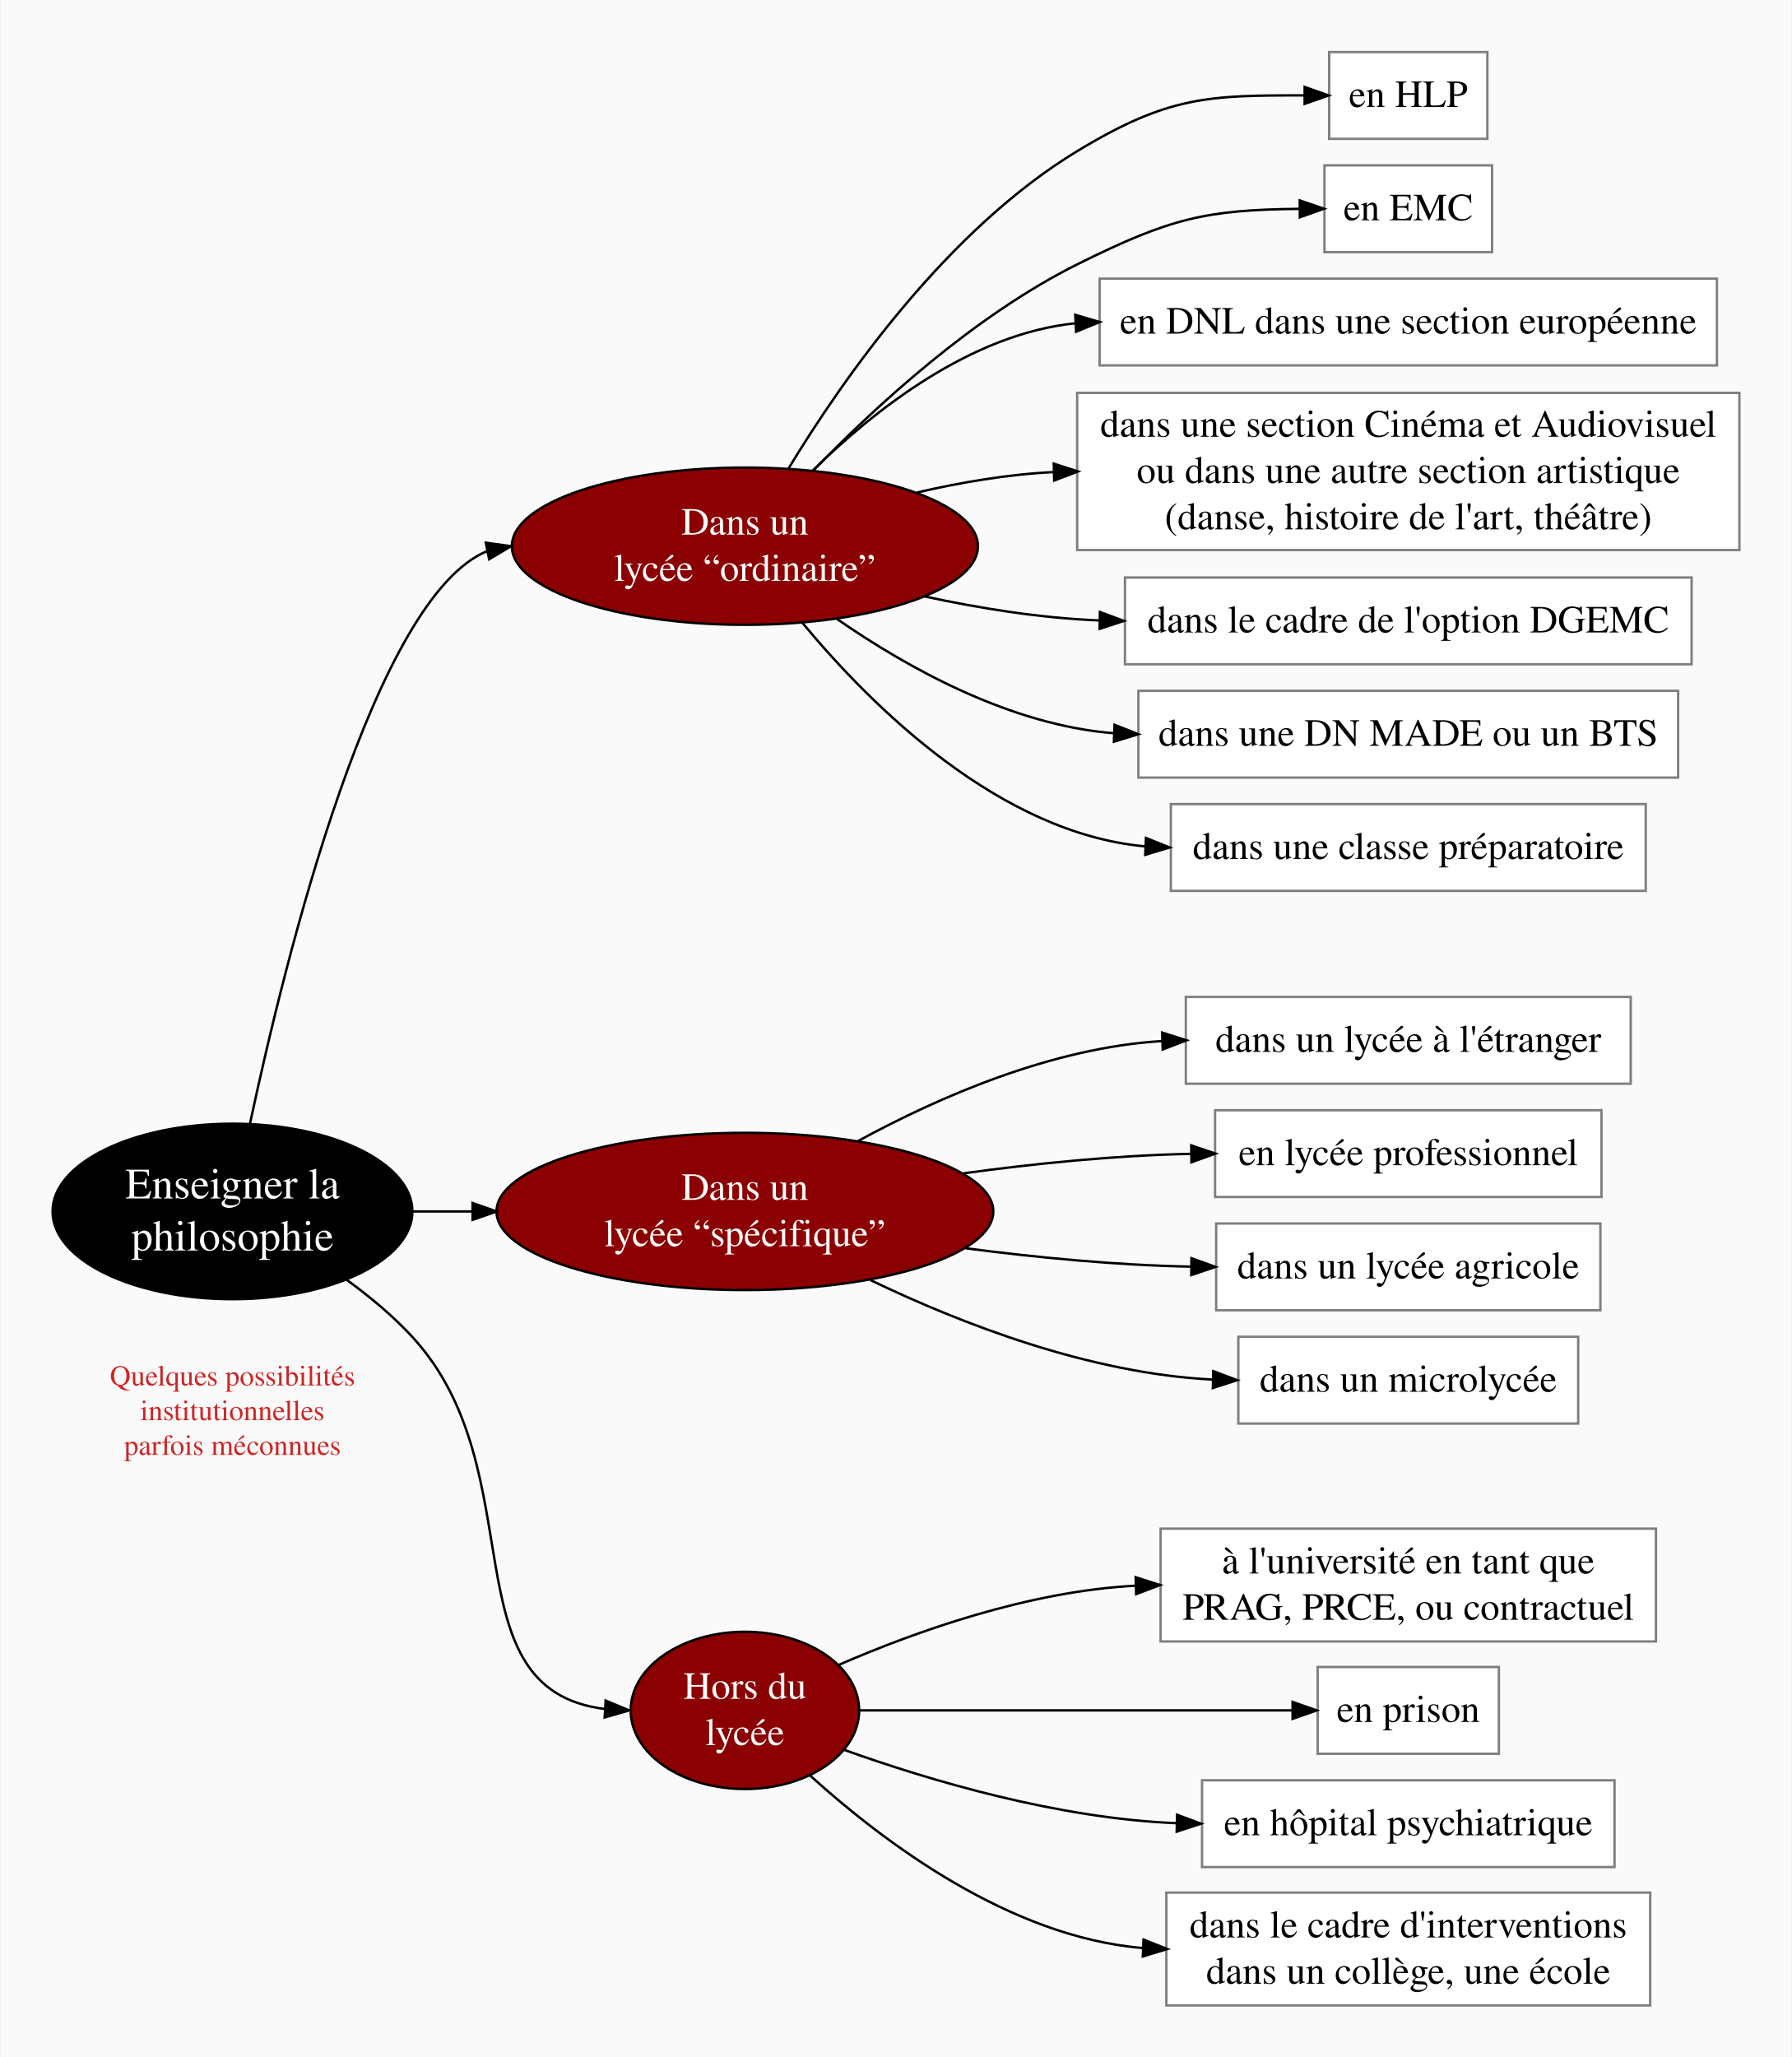
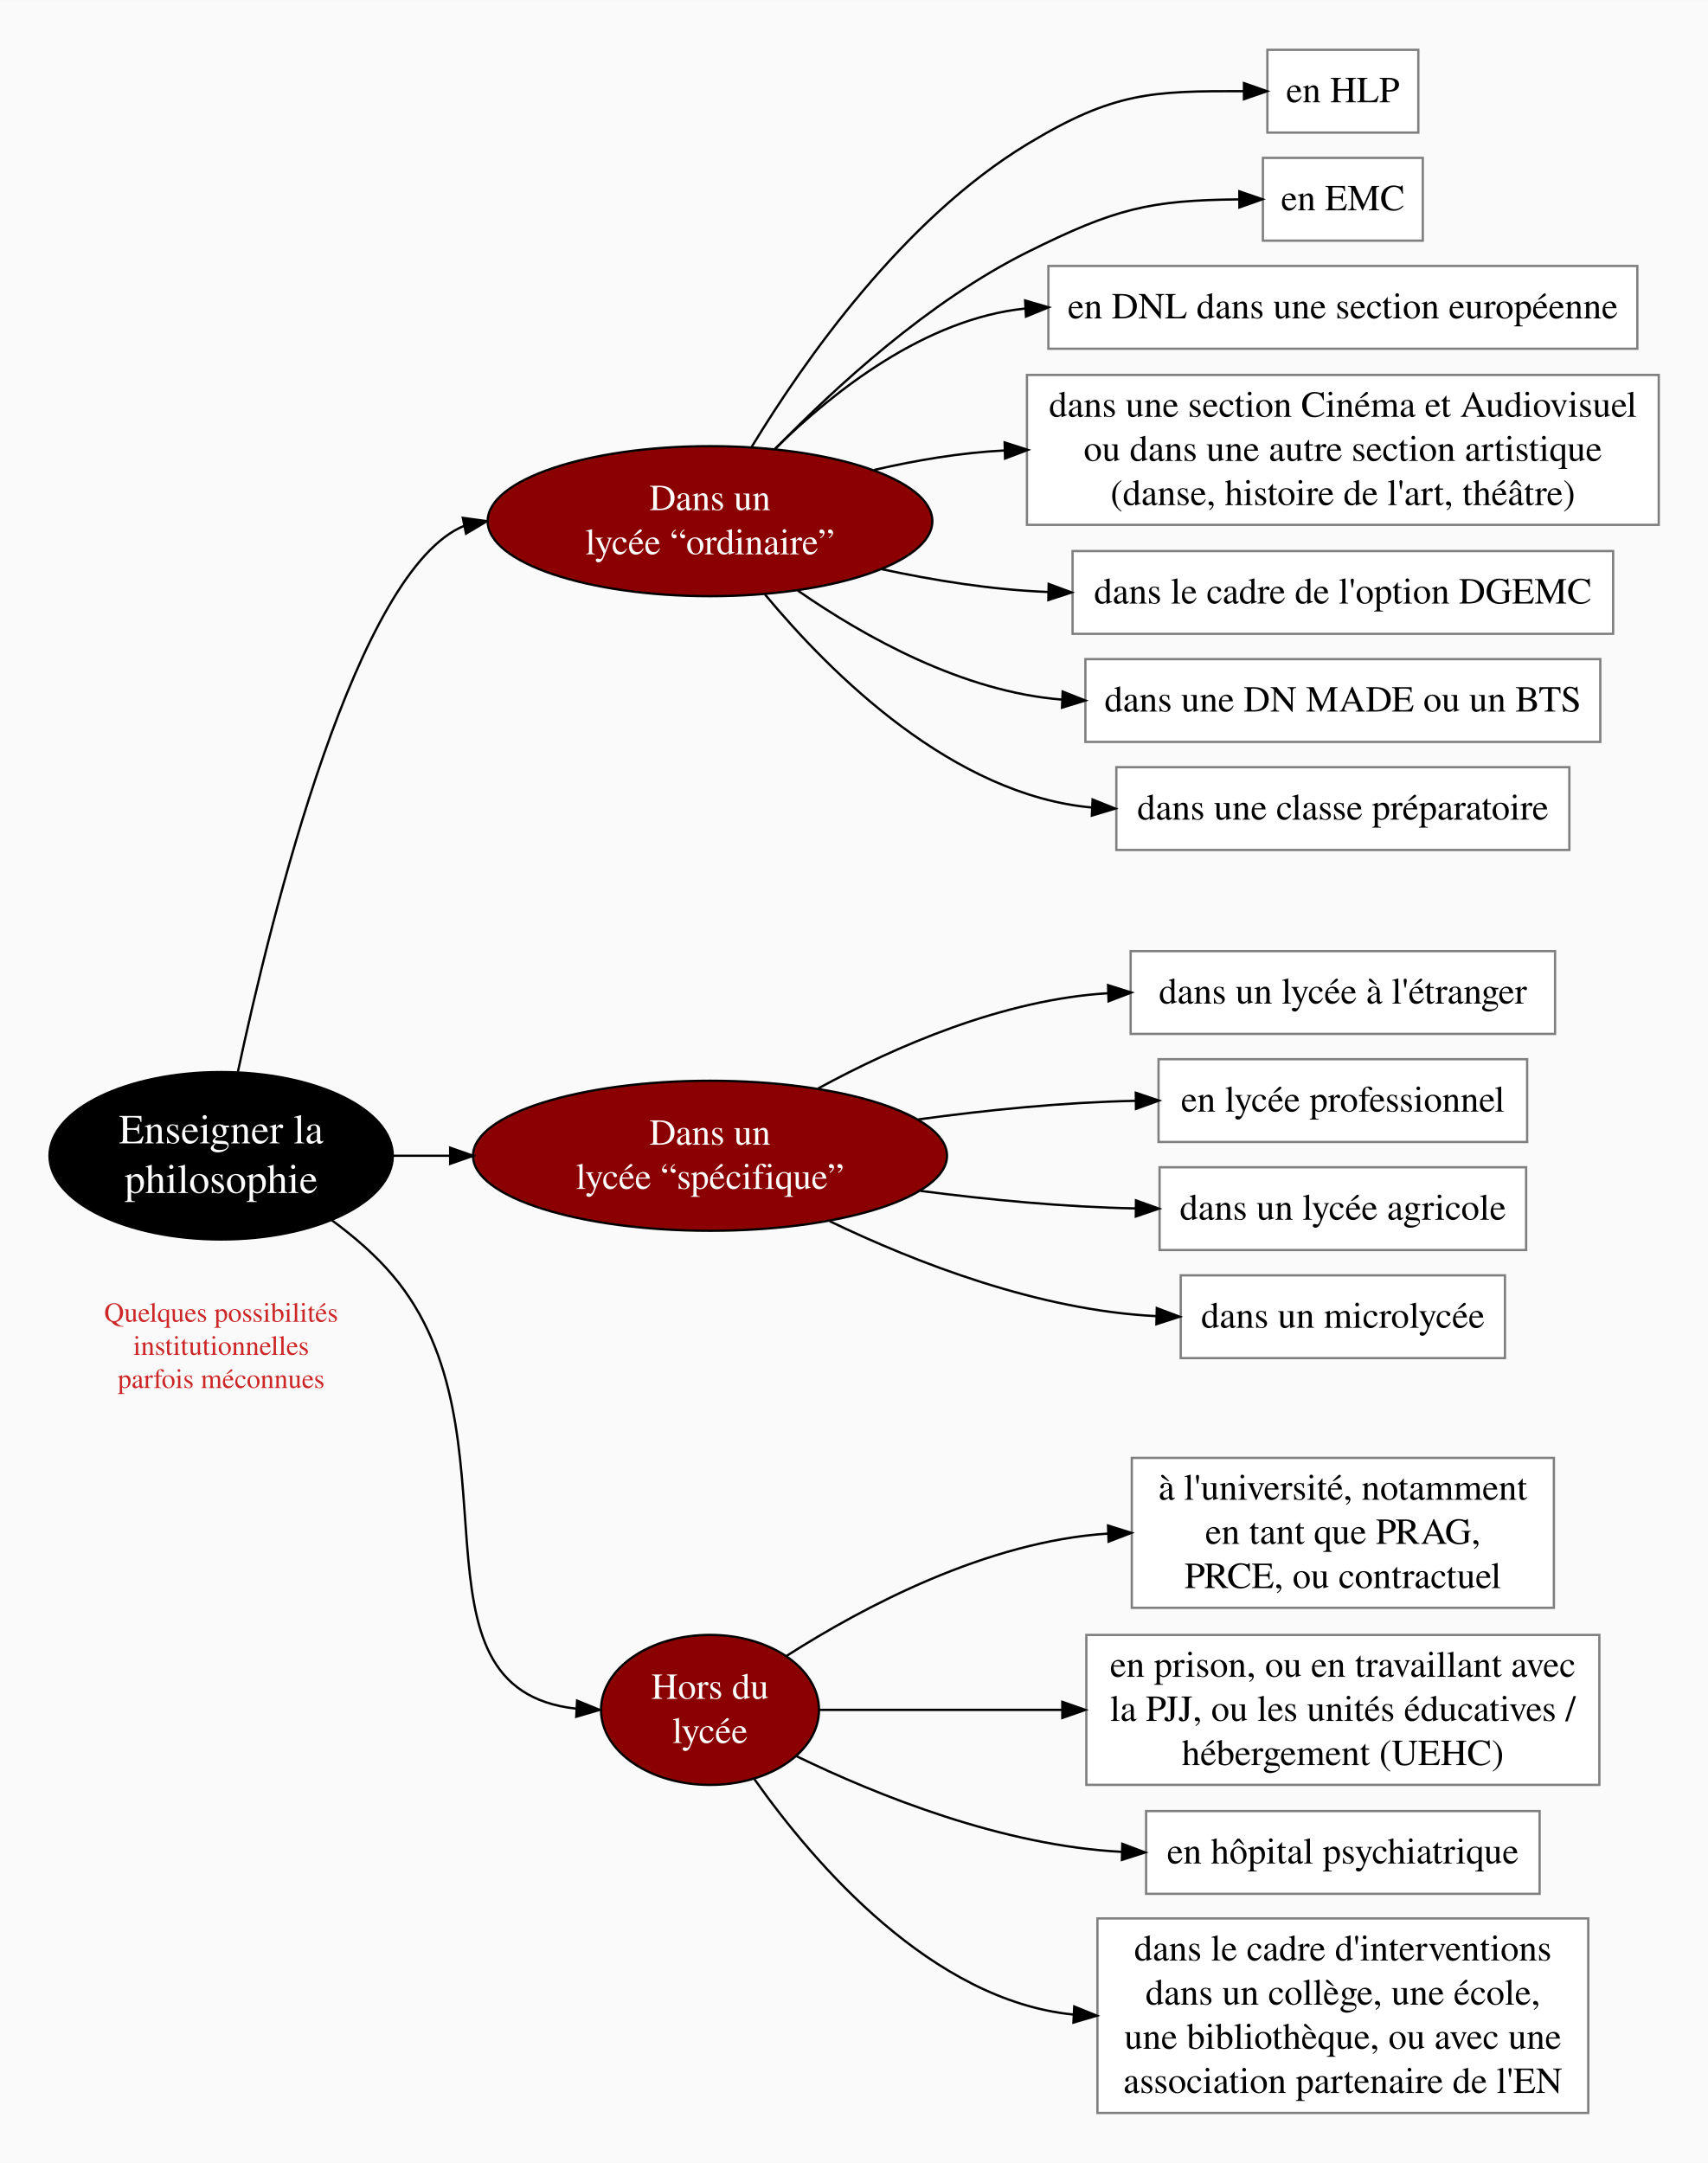
- <svg xmlns="http://www.w3.org/2000/svg" width="743pt" height="853pt" viewBox="0.00 0.00 742.79 853.40">
-   <g id="graph0" class="graph" transform="scale(1 1) rotate(0) translate(21.6 831.8)">
-     <polygon fill="#fafafa" stroke="transparent" points="-21.6,21.6 -21.6,-831.8 721.19,-831.8 721.19,21.6 -21.6,21.6" />
+ <svg xmlns="http://www.w3.org/2000/svg" width="743pt" height="941pt" viewBox="0.00 0.00 742.79 940.60">
+   <g id="graph0" class="graph" transform="scale(1 1) rotate(0) translate(21.6 919)">
+     <polygon fill="#fafafa" stroke="transparent" points="-21.6,21.6 -21.6,-919 721.19,-919 721.19,21.6 -21.6,21.6" />
    <g id="node1" class="node">
-       <ellipse fill="#000000" stroke="#000000" cx="74.574" cy="-329.2" rx="74.648" ry="36.409" />
-       <text text-anchor="middle" x="74.574" y="-334.6" font-family="Times,serif" font-size="18.00" fill="#ffffff">Enseigner la</text>
-       <text text-anchor="middle" x="74.574" y="-313" font-family="Times,serif" font-size="18.00" fill="#ffffff">philosophie</text>
+       <ellipse fill="#000000" stroke="#000000" cx="74.574" cy="-416.4" rx="74.648" ry="36.409" />
+       <text text-anchor="middle" x="74.574" y="-421.8" font-family="Times,serif" font-size="18.00" fill="#ffffff">Enseigner la</text>
+       <text text-anchor="middle" x="74.574" y="-400.2" font-family="Times,serif" font-size="18.00" fill="#ffffff">philosophie</text>
    </g>
    <g id="node2" class="node">
-       <ellipse fill="#8b0000" stroke="#000000" cx="287.179" cy="-605.2" rx="96.691" ry="32.621" />
-       <text text-anchor="middle" x="287.179" y="-610" font-family="Times,serif" font-size="16.00" fill="#ffffff">Dans un</text>
-       <text text-anchor="middle" x="287.179" y="-590.8" font-family="Times,serif" font-size="16.00" fill="#ffffff">lycée “ordinaire”</text>
+       <ellipse fill="#8b0000" stroke="#000000" cx="287.179" cy="-692.4" rx="96.691" ry="32.621" />
+       <text text-anchor="middle" x="287.179" y="-697.2" font-family="Times,serif" font-size="16.00" fill="#ffffff">Dans un</text>
+       <text text-anchor="middle" x="287.179" y="-678" font-family="Times,serif" font-size="16.00" fill="#ffffff">lycée “ordinaire”</text>
    </g>
    <g id="edge1" class="edge">
-       <path fill="none" stroke="#000000" d="M81.767,-365.282C96.691,-435.273 133.563,-584.292 180.368,-603.211" />
-       <polygon fill="#000000" stroke="#000000" points="179.683,-606.643 190.179,-605.2 181.073,-599.783 179.683,-606.643" />
+       <path fill="none" stroke="#000000" d="M81.767,-452.482C96.691,-522.473 133.563,-671.492 180.368,-690.411" />
+       <polygon fill="#000000" stroke="#000000" points="179.683,-693.843 190.179,-692.4 181.073,-686.983 179.683,-693.843" />
    </g>
    <g id="node3" class="node">
-       <ellipse fill="#8b0000" stroke="#000000" cx="287.179" cy="-329.2" rx="103.061" ry="32.621" />
-       <text text-anchor="middle" x="287.179" y="-334" font-family="Times,serif" font-size="16.00" fill="#ffffff">Dans un</text>
-       <text text-anchor="middle" x="287.179" y="-314.8" font-family="Times,serif" font-size="16.00" fill="#ffffff">lycée “spécifique”</text>
+       <ellipse fill="#8b0000" stroke="#000000" cx="287.179" cy="-416.4" rx="103.061" ry="32.621" />
+       <text text-anchor="middle" x="287.179" y="-421.2" font-family="Times,serif" font-size="16.00" fill="#ffffff">Dans un</text>
+       <text text-anchor="middle" x="287.179" y="-402" font-family="Times,serif" font-size="16.00" fill="#ffffff">lycée “spécifique”</text>
    </g>
    <g id="edge2" class="edge">
-       <path fill="none" stroke="#000000" d="M149.156,-329.2C157.397,-329.2 165.766,-329.2 173.945,-329.2" />
-       <polygon fill="#000000" stroke="#000000" points="174.179,-332.7 184.179,-329.2 174.179,-325.7 174.179,-332.7" />
+       <path fill="none" stroke="#000000" d="M149.156,-416.4C157.397,-416.4 165.766,-416.4 173.945,-416.4" />
+       <polygon fill="#000000" stroke="#000000" points="174.179,-419.9 184.179,-416.4 174.179,-412.9 174.179,-419.9" />
    </g>
    <g id="node4" class="node">
-       <ellipse fill="#8b0000" stroke="#000000" cx="287.179" cy="-122.2" rx="47.393" ry="32.621" />
-       <text text-anchor="middle" x="287.179" y="-127" font-family="Times,serif" font-size="16.00" fill="#ffffff">Hors du</text>
-       <text text-anchor="middle" x="287.179" y="-107.8" font-family="Times,serif" font-size="16.00" fill="#ffffff">lycée</text>
+       <ellipse fill="#8b0000" stroke="#000000" cx="287.179" cy="-175.4" rx="47.393" ry="32.621" />
+       <text text-anchor="middle" x="287.179" y="-180.2" font-family="Times,serif" font-size="16.00" fill="#ffffff">Hors du</text>
+       <text text-anchor="middle" x="287.179" y="-161" font-family="Times,serif" font-size="16.00" fill="#ffffff">lycée</text>
    </g>
    <g id="edge3" class="edge">
-       <path fill="none" stroke="#000000" d="M121.673,-301.036C131.41,-293.979 141.131,-285.909 149.148,-277.2 200.68,-221.22 163.232,-130.784 229.168,-122.771" />
-       <polygon fill="#000000" stroke="#000000" points="229.394,-126.264 239.179,-122.2 228.995,-119.276 229.394,-126.264" />
+       <path fill="none" stroke="#000000" d="M122.604,-388.432C132.177,-381.412 141.595,-373.309 149.148,-364.4 206.967,-296.202 150.883,-184.549 228.974,-175.93" />
+       <polygon fill="#000000" stroke="#000000" points="229.374,-179.415 239.179,-175.4 229.01,-172.424 229.374,-179.415" />
    </g>
    <g id="node20" class="node">
-       <path fill="#fafafa" stroke="transparent" d="M122.22,-271.9C122.22,-271.9 26.928,-271.9 26.928,-271.9 20.928,-271.9 14.928,-265.9 14.928,-259.9 14.928,-259.9 14.928,-232.5 14.928,-232.5 14.928,-226.5 20.928,-220.5 26.928,-220.5 26.928,-220.5 122.22,-220.5 122.22,-220.5 128.22,-220.5 134.22,-226.5 134.22,-232.5 134.22,-232.5 134.22,-259.9 134.22,-259.9 134.22,-265.9 128.22,-271.9 122.22,-271.9" />
-       <text text-anchor="middle" x="74.574" y="-257" font-family="Times,serif" font-size="12.00" fill="#cd2626">Quelques possibilités</text>
-       <text text-anchor="middle" x="74.574" y="-242.6" font-family="Times,serif" font-size="12.00" fill="#cd2626">institutionnelles</text>
-       <text text-anchor="middle" x="74.574" y="-228.2" font-family="Times,serif" font-size="12.00" fill="#cd2626">parfois méconnues</text>
+       <path fill="#fafafa" stroke="transparent" d="M122.22,-359.1C122.22,-359.1 26.928,-359.1 26.928,-359.1 20.928,-359.1 14.928,-353.1 14.928,-347.1 14.928,-347.1 14.928,-319.7 14.928,-319.7 14.928,-313.7 20.928,-307.7 26.928,-307.7 26.928,-307.7 122.22,-307.7 122.22,-307.7 128.22,-307.7 134.22,-313.7 134.22,-319.7 134.22,-319.7 134.22,-347.1 134.22,-347.1 134.22,-353.1 128.22,-359.1 122.22,-359.1" />
+       <text text-anchor="middle" x="74.574" y="-344.2" font-family="Times,serif" font-size="12.00" fill="#cd2626">Quelques possibilités</text>
+       <text text-anchor="middle" x="74.574" y="-329.8" font-family="Times,serif" font-size="12.00" fill="#cd2626">institutionnelles</text>
+       <text text-anchor="middle" x="74.574" y="-315.4" font-family="Times,serif" font-size="12.00" fill="#cd2626">parfois méconnues</text>
    </g>
    <g id="node5" class="node">
-       <polygon fill="#ffffff" stroke="#7f7f7f" points="595.222,-810.2 529.577,-810.2 529.577,-774.2 595.222,-774.2 595.222,-810.2" />
-       <text text-anchor="middle" x="562.4" y="-787.4" font-family="Times,serif" font-size="16.00" fill="#000000">en HLP</text>
+       <polygon fill="#ffffff" stroke="#7f7f7f" points="595.222,-897.4 529.577,-897.4 529.577,-861.4 595.222,-861.4 595.222,-897.4" />
+       <text text-anchor="middle" x="562.4" y="-874.6" font-family="Times,serif" font-size="16.00" fill="#000000">en HLP</text>
    </g>
    <g id="edge4" class="edge">
-       <path fill="none" stroke="#000000" d="M305.322,-637.532C328.229,-675.234 371.243,-736.541 425.209,-769.2 462.769,-791.93 479.439,-792.287 519.334,-792.214" />
-       <polygon fill="#000000" stroke="#000000" points="519.405,-795.714 529.4,-792.2 519.394,-788.714 519.405,-795.714" />
+       <path fill="none" stroke="#000000" d="M305.322,-724.732C328.229,-762.434 371.243,-823.741 425.209,-856.4 462.769,-879.13 479.439,-879.487 519.334,-879.414" />
+       <polygon fill="#000000" stroke="#000000" points="519.405,-882.914 529.4,-879.4 519.394,-875.914 519.405,-882.914" />
    </g>
    <g id="node6" class="node">
-       <polygon fill="#ffffff" stroke="#7f7f7f" points="597.169,-763.2 527.63,-763.2 527.63,-727.2 597.169,-727.2 597.169,-763.2" />
-       <text text-anchor="middle" x="562.4" y="-740.4" font-family="Times,serif" font-size="16.00" fill="#000000">en EMC</text>
+       <polygon fill="#ffffff" stroke="#7f7f7f" points="597.169,-850.4 527.63,-850.4 527.63,-814.4 597.169,-814.4 597.169,-850.4" />
+       <text text-anchor="middle" x="562.4" y="-827.6" font-family="Times,serif" font-size="16.00" fill="#000000">en EMC</text>
    </g>
    <g id="edge5" class="edge">
-       <path fill="none" stroke="#000000" d="M315.594,-636.633C341.556,-663.406 382.33,-700.835 425.209,-722.2 463.622,-741.34 478.494,-744.737 517.056,-745.151" />
-       <polygon fill="#000000" stroke="#000000" points="517.383,-748.653 527.4,-745.2 517.416,-741.653 517.383,-748.653" />
+       <path fill="none" stroke="#000000" d="M315.594,-723.833C341.556,-750.606 382.33,-788.035 425.209,-809.4 463.622,-828.539 478.494,-831.937 517.056,-832.351" />
+       <polygon fill="#000000" stroke="#000000" points="517.383,-835.853 527.4,-832.4 517.416,-828.853 517.383,-835.853" />
    </g>
    <g id="node7" class="node">
-       <polygon fill="#ffffff" stroke="#7f7f7f" points="690.463,-716.2 434.336,-716.2 434.336,-680.2 690.463,-680.2 690.463,-716.2" />
-       <text text-anchor="middle" x="562.4" y="-693.4" font-family="Times,serif" font-size="16.00" fill="#000000">en DNL dans une section européenne</text>
+       <polygon fill="#ffffff" stroke="#7f7f7f" points="690.463,-803.4 434.336,-803.4 434.336,-767.4 690.463,-767.4 690.463,-803.4" />
+       <text text-anchor="middle" x="562.4" y="-780.6" font-family="Times,serif" font-size="16.00" fill="#000000">en DNL dans une section européenne</text>
    </g>
    <g id="edge6" class="edge">
-       <path fill="none" stroke="#000000" d="M315.432,-636.686C340.902,-661.716 380.916,-693.248 424.224,-697.675" />
-       <polygon fill="#000000" stroke="#000000" points="424.232,-701.18 434.4,-698.2 424.593,-694.189 424.232,-701.18" />
+       <path fill="none" stroke="#000000" d="M315.432,-723.886C340.902,-748.916 380.916,-780.448 424.224,-784.875" />
+       <polygon fill="#000000" stroke="#000000" points="424.232,-788.38 434.4,-785.4 424.593,-781.389 424.232,-788.38" />
    </g>
    <g id="node8" class="node">
-       <polygon fill="#ffffff" stroke="#7f7f7f" points="699.781,-668.801 425.019,-668.801 425.019,-603.599 699.781,-603.599 699.781,-668.801" />
-       <text text-anchor="middle" x="562.4" y="-650.6" font-family="Times,serif" font-size="16.00" fill="#000000">dans une section Cinéma et Audiovisuel</text>
-       <text text-anchor="middle" x="562.4" y="-631.4" font-family="Times,serif" font-size="16.00" fill="#000000">ou dans une autre section artistique</text>
-       <text text-anchor="middle" x="562.4" y="-612.2" font-family="Times,serif" font-size="16.00" fill="#000000">(danse, histoire de l'art, théâtre)</text>
+       <polygon fill="#ffffff" stroke="#7f7f7f" points="699.781,-756.001 425.019,-756.001 425.019,-690.799 699.781,-690.799 699.781,-756.001" />
+       <text text-anchor="middle" x="562.4" y="-737.8" font-family="Times,serif" font-size="16.00" fill="#000000">dans une section Cinéma et Audiovisuel</text>
+       <text text-anchor="middle" x="562.4" y="-718.6" font-family="Times,serif" font-size="16.00" fill="#000000">ou dans une autre section artistique</text>
+       <text text-anchor="middle" x="562.4" y="-699.4" font-family="Times,serif" font-size="16.00" fill="#000000">(danse, histoire de l'art, théâtre)</text>
    </g>
    <g id="edge7" class="edge">
-       <path fill="none" stroke="#000000" d="M358.598,-627.482C376.633,-631.66 396.276,-635.019 415.248,-635.946" />
-       <polygon fill="#000000" stroke="#000000" points="415.315,-639.448 425.4,-636.2 415.49,-632.45 415.315,-639.448" />
+       <path fill="none" stroke="#000000" d="M358.598,-714.682C376.633,-718.86 396.276,-722.219 415.248,-723.146" />
+       <polygon fill="#000000" stroke="#000000" points="415.315,-726.648 425.4,-723.4 415.49,-719.65 415.315,-726.648" />
    </g>
    <g id="node9" class="node">
-       <polygon fill="#ffffff" stroke="#7f7f7f" points="679.943,-592.2 444.856,-592.2 444.856,-556.2 679.943,-556.2 679.943,-592.2" />
-       <text text-anchor="middle" x="562.4" y="-569.4" font-family="Times,serif" font-size="16.00" fill="#000000">dans le cadre de l'option DGEMC</text>
+       <polygon fill="#ffffff" stroke="#7f7f7f" points="679.943,-679.4 444.856,-679.4 444.856,-643.4 679.943,-643.4 679.943,-679.4" />
+       <text text-anchor="middle" x="562.4" y="-656.6" font-family="Times,serif" font-size="16.00" fill="#000000">dans le cadre de l'option DGEMC</text>
    </g>
    <g id="edge8" class="edge">
-       <path fill="none" stroke="#000000" d="M361.763,-584.351C384.462,-579.444 409.832,-575.352 434.085,-574.406" />
-       <polygon fill="#000000" stroke="#000000" points="434.471,-577.899 444.4,-574.2 434.332,-570.901 434.471,-577.899" />
+       <path fill="none" stroke="#000000" d="M361.763,-671.551C384.462,-666.644 409.832,-662.552 434.085,-661.606" />
+       <polygon fill="#000000" stroke="#000000" points="434.471,-665.099 444.4,-661.4 434.332,-658.101 434.471,-665.099" />
    </g>
    <g id="node10" class="node">
-       <polygon fill="#ffffff" stroke="#7f7f7f" points="674.364,-545.2 450.435,-545.2 450.435,-509.2 674.364,-509.2 674.364,-545.2" />
-       <text text-anchor="middle" x="562.4" y="-522.4" font-family="Times,serif" font-size="16.00" fill="#000000">dans une DN MADE ou un BTS</text>
+       <polygon fill="#ffffff" stroke="#7f7f7f" points="674.364,-632.4 450.435,-632.4 450.435,-596.4 674.364,-596.4 674.364,-632.4" />
+       <text text-anchor="middle" x="562.4" y="-609.6" font-family="Times,serif" font-size="16.00" fill="#000000">dans une DN MADE ou un BTS</text>
    </g>
    <g id="edge9" class="edge">
-       <path fill="none" stroke="#000000" d="M325.32,-575.043C354.662,-554.68 397.345,-530.922 440.35,-527.594" />
-       <polygon fill="#000000" stroke="#000000" points="440.545,-531.09 450.4,-527.2 440.27,-524.095 440.545,-531.09" />
+       <path fill="none" stroke="#000000" d="M325.32,-662.243C354.662,-641.88 397.345,-618.122 440.35,-614.794" />
+       <polygon fill="#000000" stroke="#000000" points="440.545,-618.29 450.4,-614.4 440.27,-611.295 440.545,-618.29" />
    </g>
    <g id="node11" class="node">
-       <polygon fill="#ffffff" stroke="#7f7f7f" points="660.909,-498.2 463.89,-498.2 463.89,-462.2 660.909,-462.2 660.909,-498.2" />
-       <text text-anchor="middle" x="562.4" y="-475.4" font-family="Times,serif" font-size="16.00" fill="#000000">dans une classe préparatoire</text>
+       <polygon fill="#ffffff" stroke="#7f7f7f" points="660.909,-585.4 463.89,-585.4 463.89,-549.4 660.909,-549.4 660.909,-585.4" />
+       <text text-anchor="middle" x="562.4" y="-562.6" font-family="Times,serif" font-size="16.00" fill="#000000">dans une classe préparatoire</text>
    </g>
    <g id="edge10" class="edge">
-       <path fill="none" stroke="#000000" d="M311.077,-573.334C340.223,-538.252 393.109,-486.064 453.285,-480.657" />
-       <polygon fill="#000000" stroke="#000000" points="453.568,-484.148 463.4,-480.2 453.252,-477.155 453.568,-484.148" />
+       <path fill="none" stroke="#000000" d="M311.077,-660.534C340.223,-625.452 393.109,-573.264 453.285,-567.857" />
+       <polygon fill="#000000" stroke="#000000" points="453.568,-571.348 463.4,-567.4 453.252,-564.355 453.568,-571.348" />
    </g>
    <g id="node12" class="node">
-       <polygon fill="#ffffff" stroke="#7f7f7f" points="654.688,-418.2 470.111,-418.2 470.111,-382.2 654.688,-382.2 654.688,-418.2" />
-       <text text-anchor="middle" x="562.4" y="-395.4" font-family="Times,serif" font-size="16.00" fill="#000000">dans un lycée à l'étranger</text>
+       <polygon fill="#ffffff" stroke="#7f7f7f" points="654.688,-505.4 470.111,-505.4 470.111,-469.4 654.688,-469.4 654.688,-505.4" />
+       <text text-anchor="middle" x="562.4" y="-482.6" font-family="Times,serif" font-size="16.00" fill="#000000">dans un lycée à l'étranger</text>
    </g>
    <g id="edge11" class="edge">
-       <path fill="none" stroke="#000000" d="M334.245,-358.488C367.708,-376.709 414.654,-397.183 460.364,-399.897" />
-       <polygon fill="#000000" stroke="#000000" points="460.299,-403.397 470.4,-400.2 460.51,-396.4 460.299,-403.397" />
+       <path fill="none" stroke="#000000" d="M334.245,-445.688C367.708,-463.909 414.654,-484.383 460.364,-487.097" />
+       <polygon fill="#000000" stroke="#000000" points="460.299,-490.597 470.4,-487.4 460.51,-483.6 460.299,-490.597" />
    </g>
    <g id="node13" class="node">
-       <polygon fill="#ffffff" stroke="#7f7f7f" points="642.553,-371.2 482.246,-371.2 482.246,-335.2 642.553,-335.2 642.553,-371.2" />
-       <text text-anchor="middle" x="562.4" y="-348.4" font-family="Times,serif" font-size="16.00" fill="#000000">en lycée professionnel</text>
+       <polygon fill="#ffffff" stroke="#7f7f7f" points="642.553,-458.4 482.246,-458.4 482.246,-422.4 642.553,-422.4 642.553,-458.4" />
+       <text text-anchor="middle" x="562.4" y="-435.6" font-family="Times,serif" font-size="16.00" fill="#000000">en lycée professionnel</text>
    </g>
    <g id="edge12" class="edge">
-       <path fill="none" stroke="#000000" d="M377.775,-345.008C407.413,-349.062 440.809,-352.47 472.263,-353.097" />
-       <polygon fill="#000000" stroke="#000000" points="472.364,-356.598 482.4,-353.2 472.436,-349.598 472.364,-356.598" />
+       <path fill="none" stroke="#000000" d="M377.775,-432.208C407.413,-436.262 440.809,-439.67 472.263,-440.297" />
+       <polygon fill="#000000" stroke="#000000" points="472.364,-443.798 482.4,-440.4 472.436,-436.798 472.364,-443.798" />
    </g>
    <g id="node14" class="node">
-       <polygon fill="#ffffff" stroke="#7f7f7f" points="642.107,-324.2 482.692,-324.2 482.692,-288.2 642.107,-288.2 642.107,-324.2" />
-       <text text-anchor="middle" x="562.4" y="-301.4" font-family="Times,serif" font-size="16.00" fill="#000000">dans un lycée agricole</text>
+       <polygon fill="#ffffff" stroke="#7f7f7f" points="642.107,-411.4 482.692,-411.4 482.692,-375.4 642.107,-375.4 642.107,-411.4" />
+       <text text-anchor="middle" x="562.4" y="-388.6" font-family="Times,serif" font-size="16.00" fill="#000000">dans un lycée agricole</text>
    </g>
    <g id="edge13" class="edge">
-       <path fill="none" stroke="#000000" d="M378.78,-313.923C408.207,-310.089 441.249,-306.886 472.37,-306.297" />
-       <polygon fill="#000000" stroke="#000000" points="472.434,-309.796 482.4,-306.2 472.366,-302.797 472.434,-309.796" />
+       <path fill="none" stroke="#000000" d="M378.78,-401.123C408.207,-397.289 441.249,-394.086 472.37,-393.497" />
+       <polygon fill="#000000" stroke="#000000" points="472.434,-396.997 482.4,-393.4 472.366,-389.997 472.434,-396.997" />
    </g>
    <g id="node15" class="node">
-       <polygon fill="#ffffff" stroke="#7f7f7f" points="632.903,-277.2 491.896,-277.2 491.896,-241.2 632.903,-241.2 632.903,-277.2" />
-       <text text-anchor="middle" x="562.4" y="-254.4" font-family="Times,serif" font-size="16.00" fill="#000000">dans un microlycée</text>
+       <polygon fill="#ffffff" stroke="#7f7f7f" points="632.903,-364.4 491.896,-364.4 491.896,-328.4 632.903,-328.4 632.903,-364.4" />
+       <text text-anchor="middle" x="562.4" y="-341.6" font-family="Times,serif" font-size="16.00" fill="#000000">dans un microlycée</text>
    </g>
    <g id="edge14" class="edge">
-       <path fill="none" stroke="#000000" d="M339.252,-300.728C377.039,-282.56 430.263,-261.958 481.24,-259.454" />
-       <polygon fill="#000000" stroke="#000000" points="481.49,-262.948 491.4,-259.2 481.315,-255.951 481.49,-262.948" />
+       <path fill="none" stroke="#000000" d="M339.252,-387.928C377.039,-369.76 430.263,-349.158 481.24,-346.654" />
+       <polygon fill="#000000" stroke="#000000" points="481.49,-350.148 491.4,-346.4 481.315,-343.151 481.49,-350.148" />
    </g>
    <g id="node16" class="node">
-       <polygon fill="#ffffff" stroke="#7f7f7f" points="665.15,-197.602 459.649,-197.602 459.649,-150.798 665.15,-150.798 665.15,-197.602" />
-       <text text-anchor="middle" x="562.4" y="-179" font-family="Times,serif" font-size="16.00" fill="#000000">à l'université en tant que</text>
-       <text text-anchor="middle" x="562.4" y="-159.8" font-family="Times,serif" font-size="16.00" fill="#000000">PRAG, PRCE, ou contractuel</text>
+       <polygon fill="#ffffff" stroke="#7f7f7f" points="654.185,-285.001 470.615,-285.001 470.615,-219.799 654.185,-219.799 654.185,-285.001" />
+       <text text-anchor="middle" x="562.4" y="-266.8" font-family="Times,serif" font-size="16.00" fill="#000000">à l'université, notamment</text>
+       <text text-anchor="middle" x="562.4" y="-247.6" font-family="Times,serif" font-size="16.00" fill="#000000">en tant que PRAG,</text>
+       <text text-anchor="middle" x="562.4" y="-228.4" font-family="Times,serif" font-size="16.00" fill="#000000">PRCE, ou contractuel</text>
    </g>
    <g id="edge15" class="edge">
-       <path fill="none" stroke="#000000" d="M326.188,-141.12C358.044,-154.943 404.908,-171.655 449.362,-173.937" />
-       <polygon fill="#000000" stroke="#000000" points="449.311,-177.437 459.4,-174.2 449.495,-170.44 449.311,-177.437" />
+       <path fill="none" stroke="#000000" d="M320.538,-198.921C353.834,-220.194 407.501,-248.696 460.223,-252.07" />
+       <polygon fill="#000000" stroke="#000000" points="460.291,-255.573 470.4,-252.4 460.518,-248.577 460.291,-255.573" />
    </g>
    <g id="node17" class="node">
-       <polygon fill="#ffffff" stroke="#7f7f7f" points="599.997,-140.2 524.802,-140.2 524.802,-104.2 599.997,-104.2 599.997,-140.2" />
-       <text text-anchor="middle" x="562.4" y="-117.4" font-family="Times,serif" font-size="16.00" fill="#000000">en prison</text>
+       <polygon fill="#ffffff" stroke="#7f7f7f" points="673.952,-208.001 450.847,-208.001 450.847,-142.799 673.952,-142.799 673.952,-208.001" />
+       <text text-anchor="middle" x="562.4" y="-189.8" font-family="Times,serif" font-size="16.00" fill="#000000">en prison, ou en travaillant avec</text>
+       <text text-anchor="middle" x="562.4" y="-170.6" font-family="Times,serif" font-size="16.00" fill="#000000">la PJJ, ou les unités éducatives /</text>
+       <text text-anchor="middle" x="562.4" y="-151.4" font-family="Times,serif" font-size="16.00" fill="#000000">hébergement (UEHC)</text>
    </g>
    <g id="edge16" class="edge">
-       <path fill="none" stroke="#000000" d="M334.887,-122.2C380.358,-122.2 451.072,-122.2 514.318,-122.2" />
-       <polygon fill="#000000" stroke="#000000" points="514.4,-125.7 524.4,-122.2 514.399,-118.7 514.4,-125.7" />
+       <path fill="none" stroke="#000000" d="M334.675,-175.4C364.442,-175.4 403.926,-175.4 440.249,-175.4" />
+       <polygon fill="#000000" stroke="#000000" points="440.4,-178.9 450.4,-175.4 440.399,-171.9 440.4,-178.9" />
    </g>
    <g id="node18" class="node">
-       <polygon fill="#ffffff" stroke="#7f7f7f" points="647.965,-93.2 476.834,-93.2 476.834,-57.2 647.965,-57.2 647.965,-93.2" />
-       <text text-anchor="middle" x="562.4" y="-70.4" font-family="Times,serif" font-size="16.00" fill="#000000">en hôpital psychiatrique</text>
+       <polygon fill="#ffffff" stroke="#7f7f7f" points="647.965,-131.4 476.834,-131.4 476.834,-95.4 647.965,-95.4 647.965,-131.4" />
+       <text text-anchor="middle" x="562.4" y="-108.6" font-family="Times,serif" font-size="16.00" fill="#000000">en hôpital psychiatrique</text>
    </g>
    <g id="edge17" class="edge">
-       <path fill="none" stroke="#000000" d="M328.533,-105.762C363.946,-93.082 416.893,-77.378 466.255,-75.406" />
-       <polygon fill="#000000" stroke="#000000" points="466.473,-78.903 476.4,-75.2 466.33,-71.904 466.473,-78.903" />
+       <path fill="none" stroke="#000000" d="M324.77,-155.27C359.866,-138.263 414.486,-116.257 466.401,-113.655" />
+       <polygon fill="#000000" stroke="#000000" points="466.492,-117.154 476.4,-113.4 466.314,-110.156 466.492,-117.154" />
    </g>
    <g id="node19" class="node">
-       <polygon fill="#ffffff" stroke="#7f7f7f" points="662.773,-46.602 462.026,-46.602 462.026,.202 662.773,.202 662.773,-46.602" />
-       <text text-anchor="middle" x="562.4" y="-28" font-family="Times,serif" font-size="16.00" fill="#000000">dans le cadre d'interventions</text>
-       <text text-anchor="middle" x="562.4" y="-8.8" font-family="Times,serif" font-size="16.00" fill="#000000">dans un collège, une école</text>
+       <polygon fill="#ffffff" stroke="#7f7f7f" points="669.126,-84.7 455.673,-84.7 455.673,-.1 669.126,-.1 669.126,-84.7" />
+       <text text-anchor="middle" x="562.4" y="-66.4" font-family="Times,serif" font-size="16.00" fill="#000000">dans le cadre d'interventions</text>
+       <text text-anchor="middle" x="562.4" y="-47.2" font-family="Times,serif" font-size="16.00" fill="#000000">dans un collège, une école,</text>
+       <text text-anchor="middle" x="562.4" y="-28" font-family="Times,serif" font-size="16.00" fill="#000000">une bibliothèque, ou avec une</text>
+       <text text-anchor="middle" x="562.4" y="-8.8" font-family="Times,serif" font-size="16.00" fill="#000000">association partenaire de l'EN</text>
    </g>
    <g id="edge18" class="edge">
-       <path fill="none" stroke="#000000" d="M314.25,-95.148C344.688,-67.553 397.092,-28.151 452.102,-23.628" />
-       <polygon fill="#000000" stroke="#000000" points="452.553,-27.112 462.4,-23.2 452.263,-20.118 452.553,-27.112" />
+       <path fill="none" stroke="#000000" d="M306.524,-145.22C332.846,-108.049 383.757,-49.038 445.066,-42.917" />
+       <polygon fill="#000000" stroke="#000000" points="445.587,-46.396 455.4,-42.4 445.237,-39.405 445.587,-46.396" />
    </g>
  </g>
</svg>
